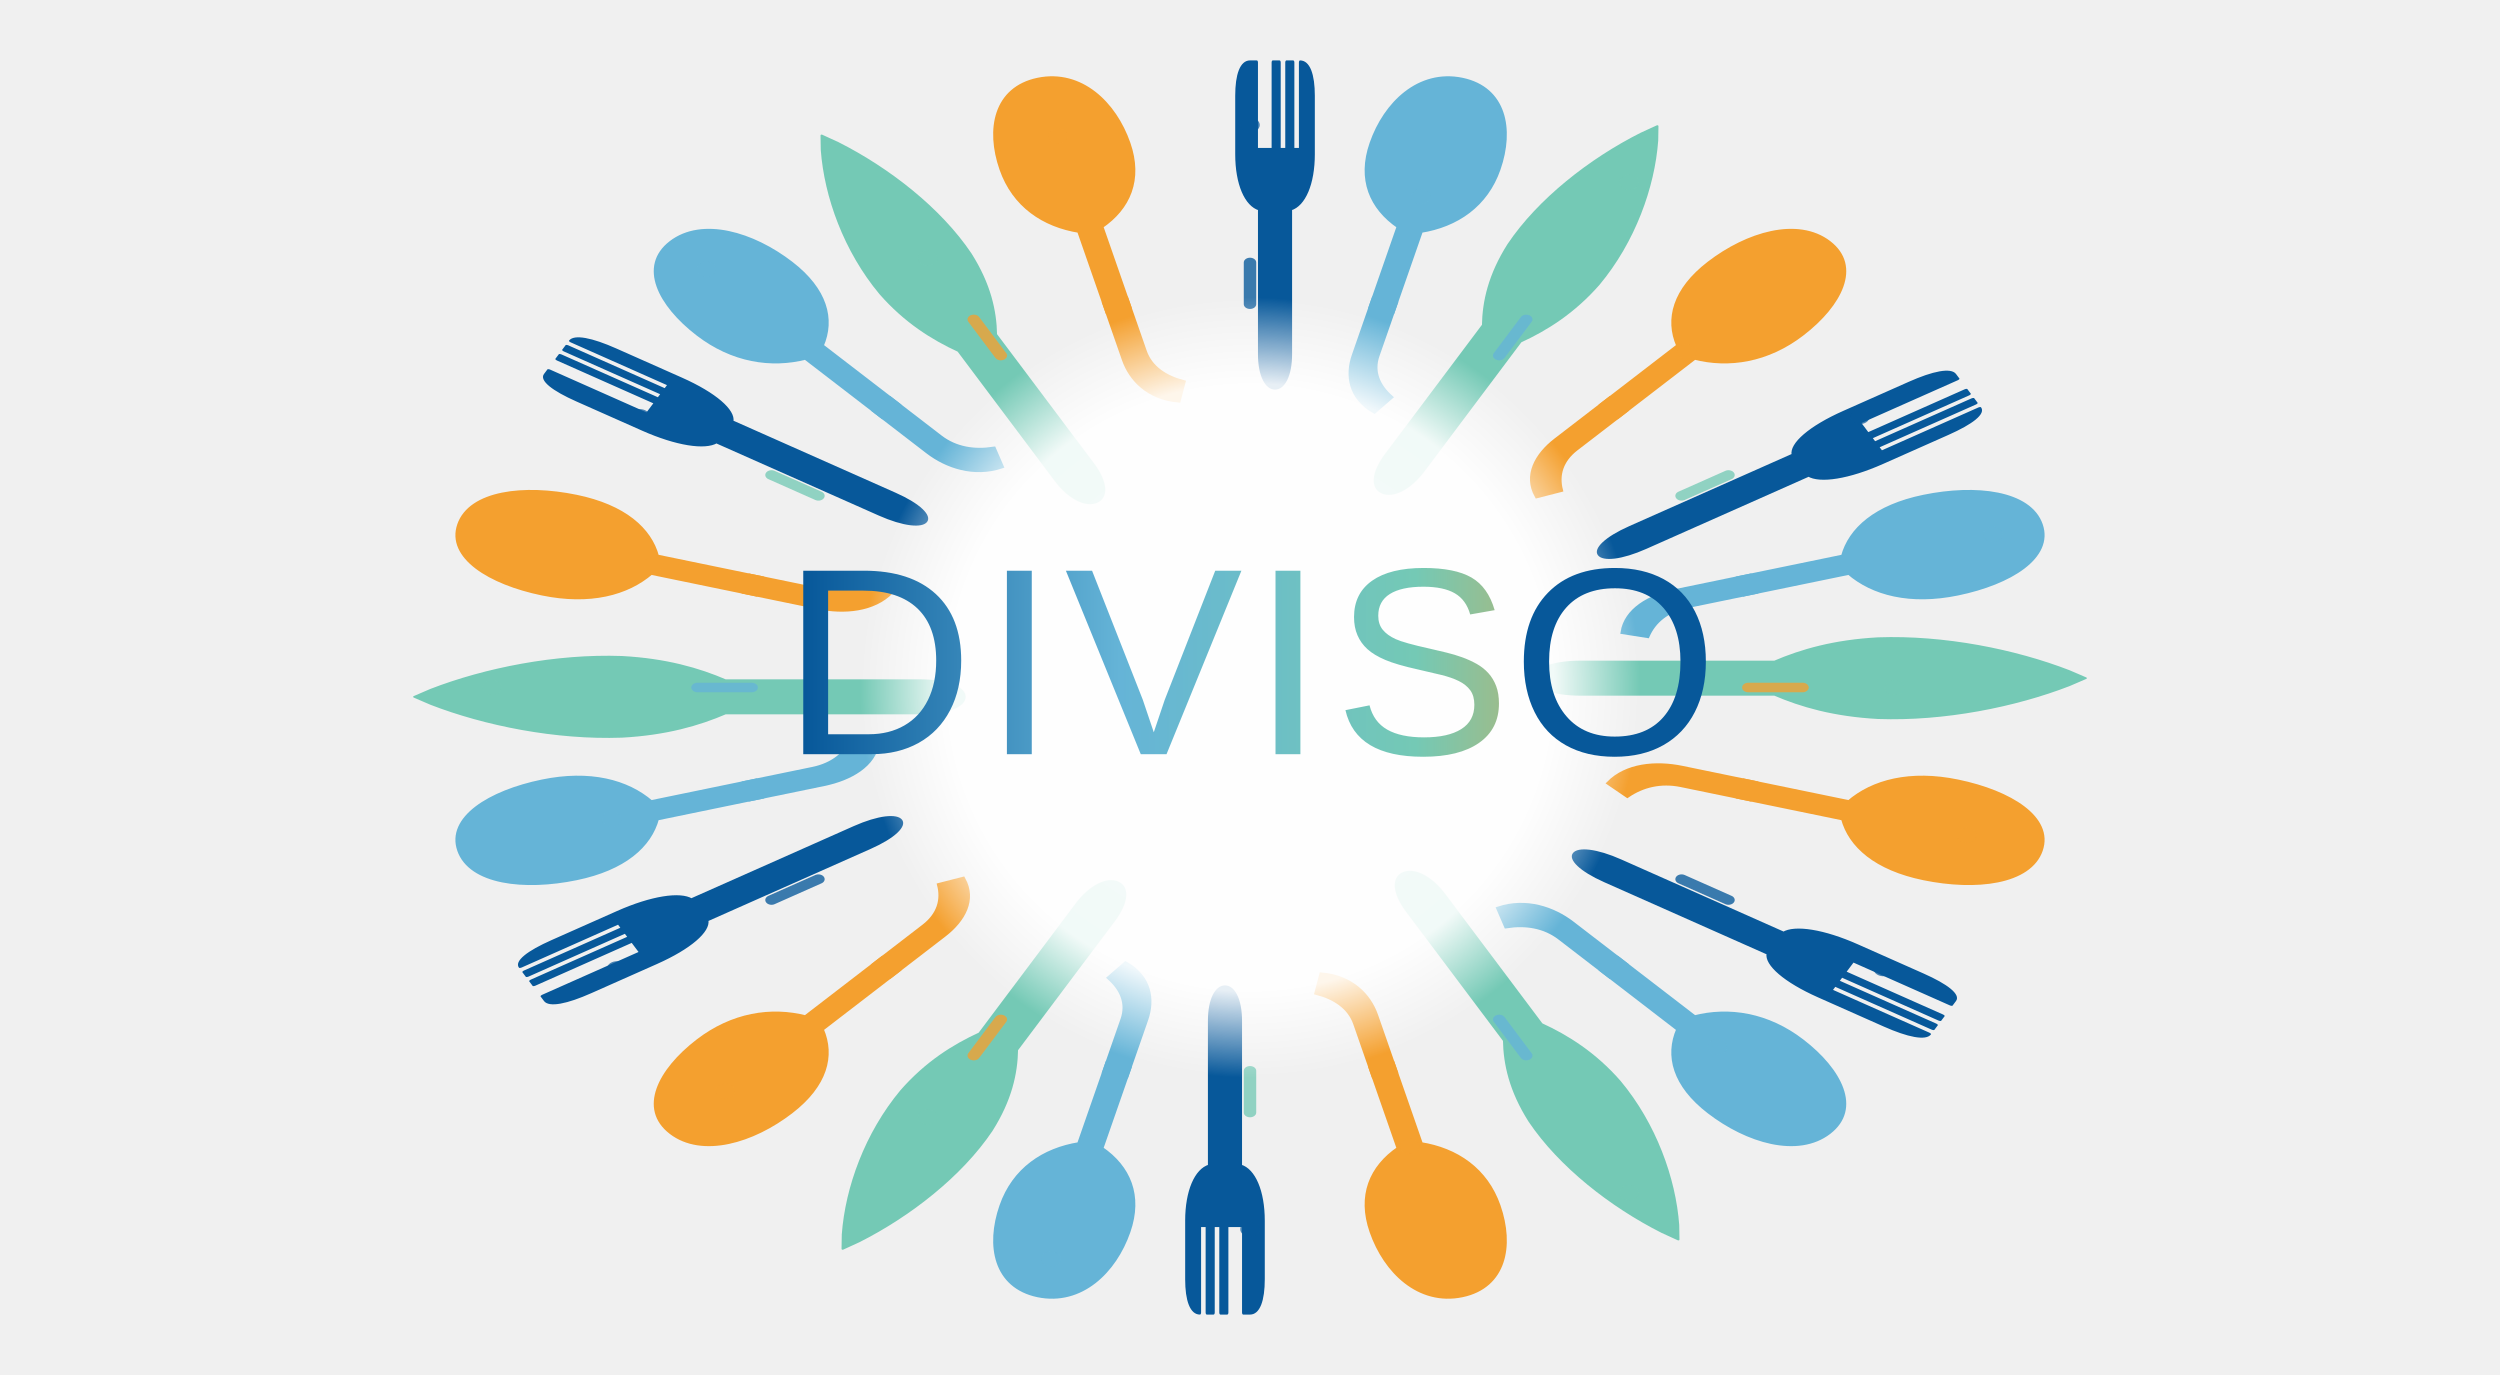
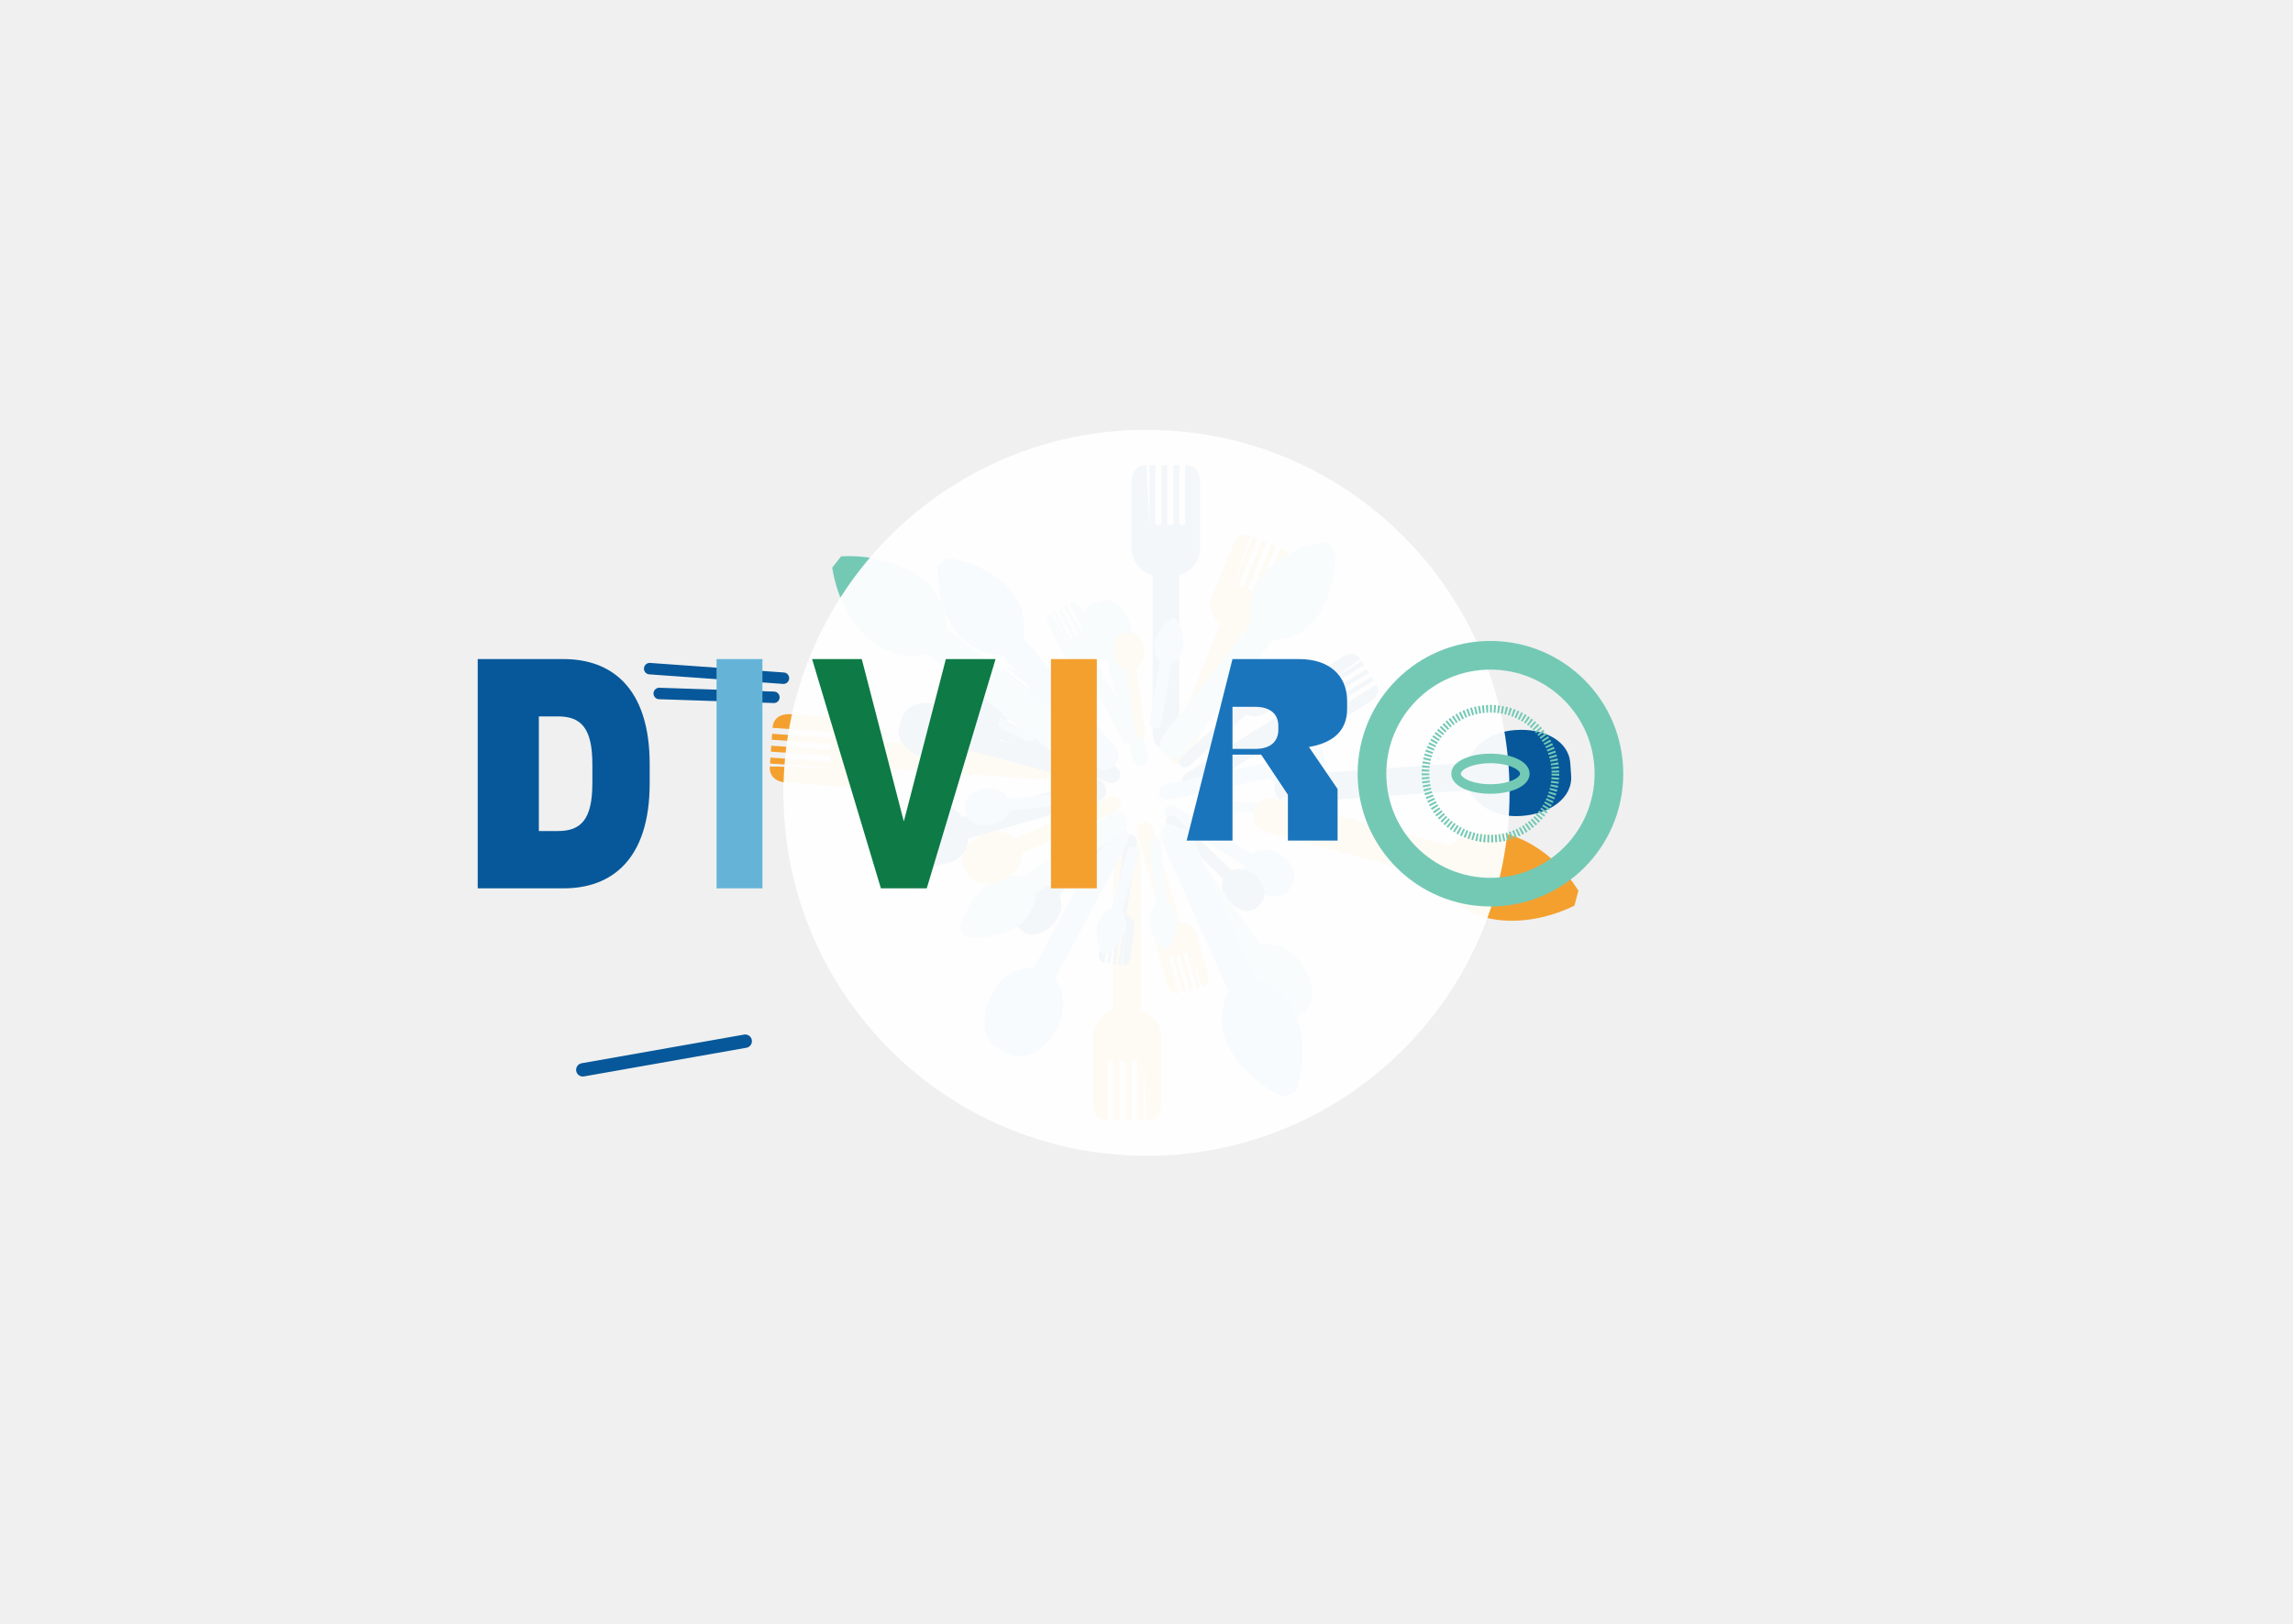
- <svg xmlns="http://www.w3.org/2000/svg" width="600" height="330" viewBox="0 0 600 330" shape-rendering="geometricPrecision" role="img" aria-labelledby="title desc">
+ <svg xmlns="http://www.w3.org/2000/svg" width="1200" height="850" viewBox="0 0 1200 850" shape-rendering="geometricPrecision">
  <defs>
-     <g id="fork" fill="currentColor" stroke="currentColor" stroke-linecap="round" stroke-linejoin="round">
-       <path d="M0 -150c-4 0-6 3-6 8v14c0 7 4 12 10 13v35c0 5 3 8 7 8s7-3 7-8v-35c6-1 10-6 10-13v-14c0-5-2-8-6-8v21h-3v-21h-3v21h-3v-21h-3v21H3v-21Z" transform="scale(.42 1)" />
+     <g id="f" fill="currentColor">
+       <path d="M0 -110 c-3 0-5 2-5 6 v22 c0 4 3 8 7 9 v53 c0 3 1.5 5 4.5 5 s4.5-2 4.5-5 v-53 c4-1 7-5 7-9 v-22 c0-4-2-6-5-6 v20 h-2 v-20 h-2 v20 h-2 v-20 h-2 v20 h-2 v-20 h-2 v20 z" transform="scale(1.2)" />
    </g>
-     <g id="spoon" fill="currentColor" stroke="currentColor" stroke-linecap="round">
-       <path d="M0 -151c-8 0-12 9-12 19 0 9 4 15 10 18v20h4v-20c6-3 10-9 10-18 0-10-4-19-12-19Z" />
-       <path d="M-2 -96h4v13c0 4 2 7 5 9l-2 4c-5-2-7-7-7-12Z" />
+     <g id="s" fill="currentColor">
+       <path d="M0 -112 c-7.5 0-12 8-12 17 c0 9 4.5 14 9.5 16.5 v58 c0 3 2 5 4.5 5 s4.5-2 4.5-5 v-58 c5-2.5 9.5-7.5 9.5-16.5 c0-9-4.5-17-12-17 z" transform="scale(1.15)" />
    </g>
-     <g id="knife" fill="currentColor" stroke="currentColor" stroke-linejoin="round">
-       <path d="M-1 -151c9 10 15 23 14 35-1 8-5 14-10 19v36c0 5-3 8-7 8s-7-3-7-8v-36c-5-5-9-11-10-19-1-12 5-25 14-35l3-3Z" transform="scale(.56 1)" />
+     <g id="k" fill="currentColor">
+       <path d="M-0.5 -112 c6.5 7.5 10.5 17 10 26 c-0.5 6-3.5 10.5-7.5 14 v52 c0 3-2 5-5 5 s-5-2-5-5 v-52 c-4-3.5-6.5-8-7.5-14 c-0.5-9 3.5-18.5 10.5-26 z" transform="scale(1.2)" />
    </g>
-     <linearGradient id="wordColor" x1="0" y1="0" x2="1" y2="0">
-       <stop stop-color="#07589a" />
-       <stop offset=".35" stop-color="#65b4d7" />
-       <stop offset=".68" stop-color="#74c9b5" />
-       <stop offset="1" stop-color="#f4a02f" />
-     </linearGradient>
-     <radialGradient id="centerGlow">
-       <stop stop-color="#fff" stop-opacity=".96" />
-       <stop offset=".78" stop-color="#fff" stop-opacity=".9" />
-       <stop offset="1" stop-color="#fff" stop-opacity="0" />
-     </radialGradient>
  </defs>
-   <g transform="translate(300 165) scale(1.3 1) translate(-300 -165)">
-     <g>
-       <g transform="translate(300 165) rotate(0)" color="#07589a">
-         <use href="#fork" />
-         <circle cx="0" cy="-135" r="1.8" fill="#07589a" opacity=".72" />
-       </g>
-       <g transform="translate(300 165) rotate(15)" color="#65b4d7">
-         <use href="#spoon" />
-         <circle cx="0" cy="-122" r="1.8" fill="#65b4d7" opacity=".72" />
-       </g>
-       <g transform="translate(300 165) rotate(30)" color="#74c9b5">
-         <use href="#knife" />
-         <circle cx="0" cy="-140" r="1.8" fill="#74c9b5" opacity=".72" />
-       </g>
-       <g transform="translate(300 165) rotate(45)" color="#f4a02f">
-         <use href="#spoon" />
-         <circle cx="0" cy="-114" r="1.8" fill="#f4a02f" opacity=".72" />
-       </g>
-       <g transform="translate(300 165) rotate(60)" color="#07589a">
-         <use href="#fork" />
-         <circle cx="0" cy="-130" r="1.8" fill="#07589a" opacity=".72" />
-       </g>
-       <g transform="translate(300 165) rotate(75)" color="#65b4d7">
-         <use href="#spoon" />
-         <circle cx="0" cy="-142" r="1.8" fill="#65b4d7" opacity=".72" />
-       </g>
-       <g transform="translate(300 165) rotate(90)" color="#74c9b5">
-         <use href="#knife" />
-         <circle cx="0" cy="-119" r="1.8" fill="#74c9b5" opacity=".72" />
-       </g>
-       <g transform="translate(300 165) rotate(105)" color="#f4a02f">
-         <use href="#spoon" />
-         <circle cx="0" cy="-137" r="1.8" fill="#f4a02f" opacity=".72" />
-       </g>
-       <g transform="translate(300 165) rotate(120)" color="#07589a">
-         <use href="#fork" />
-         <circle cx="0" cy="-135" r="1.8" fill="#07589a" opacity=".72" />
-       </g>
-       <g transform="translate(300 165) rotate(135)" color="#65b4d7">
-         <use href="#spoon" />
-         <circle cx="0" cy="-122" r="1.8" fill="#65b4d7" opacity=".72" />
-       </g>
-       <g transform="translate(300 165) rotate(150)" color="#74c9b5">
-         <use href="#knife" />
-         <circle cx="0" cy="-140" r="1.8" fill="#74c9b5" opacity=".72" />
-       </g>
-       <g transform="translate(300 165) rotate(165)" color="#f4a02f">
-         <use href="#spoon" />
-         <circle cx="0" cy="-114" r="1.8" fill="#f4a02f" opacity=".72" />
-       </g>
-       <g transform="translate(300 165) rotate(180)" color="#07589a">
-         <use href="#fork" />
-         <circle cx="0" cy="-130" r="1.8" fill="#07589a" opacity=".72" />
-       </g>
-       <g transform="translate(300 165) rotate(195)" color="#65b4d7">
-         <use href="#spoon" />
-         <circle cx="0" cy="-142" r="1.8" fill="#65b4d7" opacity=".72" />
-       </g>
-       <g transform="translate(300 165) rotate(210)" color="#74c9b5">
-         <use href="#knife" />
-         <circle cx="0" cy="-119" r="1.8" fill="#74c9b5" opacity=".72" />
-       </g>
-       <g transform="translate(300 165) rotate(225)" color="#f4a02f">
-         <use href="#spoon" />
-         <circle cx="0" cy="-137" r="1.8" fill="#f4a02f" opacity=".72" />
-       </g>
-       <g transform="translate(300 165) rotate(240)" color="#07589a">
-         <use href="#fork" />
-         <circle cx="0" cy="-135" r="1.8" fill="#07589a" opacity=".72" />
-       </g>
-       <g transform="translate(300 165) rotate(255)" color="#65b4d7">
-         <use href="#spoon" />
-         <circle cx="0" cy="-122" r="1.8" fill="#65b4d7" opacity=".72" />
-       </g>
-       <g transform="translate(300 165) rotate(270)" color="#74c9b5">
-         <use href="#knife" />
-         <circle cx="0" cy="-140" r="1.8" fill="#74c9b5" opacity=".72" />
-       </g>
-       <g transform="translate(300 165) rotate(285)" color="#f4a02f">
-         <use href="#spoon" />
-         <circle cx="0" cy="-114" r="1.8" fill="#f4a02f" opacity=".72" />
-       </g>
-       <g transform="translate(300 165) rotate(300)" color="#07589a">
-         <use href="#fork" />
-         <circle cx="0" cy="-130" r="1.8" fill="#07589a" opacity=".72" />
-       </g>
-       <g transform="translate(300 165) rotate(315)" color="#65b4d7">
-         <use href="#spoon" />
-         <circle cx="0" cy="-142" r="1.8" fill="#65b4d7" opacity=".72" />
-       </g>
-       <g transform="translate(300 165) rotate(330)" color="#74c9b5">
-         <use href="#knife" />
-         <circle cx="0" cy="-119" r="1.8" fill="#74c9b5" opacity=".72" />
-       </g>
-       <g transform="translate(300 165) rotate(345)" color="#f4a02f">
-         <use href="#spoon" />
-         <circle cx="0" cy="-137" r="1.8" fill="#f4a02f" opacity=".72" />
-       </g>
-       <path d="M0 -92v-10" transform="translate(300 165) rotate(0)" stroke="#07589a" stroke-width="2.3" stroke-linecap="round" opacity=".78" />
-       <path d="M0 -92v-10" transform="translate(300 165) rotate(30)" stroke="#65b4d7" stroke-width="2.3" stroke-linecap="round" opacity=".78" />
-       <path d="M0 -92v-10" transform="translate(300 165) rotate(60)" stroke="#74c9b5" stroke-width="2.3" stroke-linecap="round" opacity=".78" />
-       <path d="M0 -92v-10" transform="translate(300 165) rotate(90)" stroke="#f4a02f" stroke-width="2.3" stroke-linecap="round" opacity=".78" />
-       <path d="M0 -92v-10" transform="translate(300 165) rotate(120)" stroke="#07589a" stroke-width="2.3" stroke-linecap="round" opacity=".78" />
-       <path d="M0 -92v-10" transform="translate(300 165) rotate(150)" stroke="#65b4d7" stroke-width="2.3" stroke-linecap="round" opacity=".78" />
-       <path d="M0 -92v-10" transform="translate(300 165) rotate(180)" stroke="#74c9b5" stroke-width="2.3" stroke-linecap="round" opacity=".78" />
-       <path d="M0 -92v-10" transform="translate(300 165) rotate(210)" stroke="#f4a02f" stroke-width="2.3" stroke-linecap="round" opacity=".78" />
-       <path d="M0 -92v-10" transform="translate(300 165) rotate(240)" stroke="#07589a" stroke-width="2.3" stroke-linecap="round" opacity=".78" />
-       <path d="M0 -92v-10" transform="translate(300 165) rotate(270)" stroke="#65b4d7" stroke-width="2.3" stroke-linecap="round" opacity=".78" />
-       <path d="M0 -92v-10" transform="translate(300 165) rotate(300)" stroke="#74c9b5" stroke-width="2.3" stroke-linecap="round" opacity=".78" />
-       <path d="M0 -92v-10" transform="translate(300 165) rotate(330)" stroke="#f4a02f" stroke-width="2.3" stroke-linecap="round" opacity=".78" />
+   <rect width="100%" height="100%" fill="none" />
+   <g transform="translate(600, 415)">
+     <g transform="rotate(-68)" color="#07589a">
+       <use href="#s" transform="scale(0.9)" />
    </g>
+     <g transform="rotate(-52)" color="#65b4d7">
+       <use href="#f" transform="scale(0.6) translate(0, -30)" />
+     </g>
+     <g transform="rotate(-40)" color="#65b4d7">
+       <use href="#k" transform="scale(1.2)" />
+     </g>
+     <g transform="rotate(-28)" color="#74c9b5">
+       <use href="#f" transform="scale(0.7) translate(0, -20)" />
+     </g>
+     <g transform="rotate(-15)" color="#74c9b5">
+       <use href="#s" transform="scale(0.8)" />
+     </g>
+     <g transform="rotate(-8)" color="#f4a02f">
+       <use href="#s" transform="scale(0.5) translate(0, -40)" />
+     </g>
+     <g transform="rotate(0)" color="#07589a">
+       <use href="#f" transform="scale(1.3)" />
+     </g>
+     <g transform="rotate(10)" color="#65b4d7">
+       <use href="#k" transform="scale(0.5) translate(0, -50)" />
+     </g>
+     <g transform="rotate(22)" color="#f4a02f">
+       <use href="#f" transform="scale(1.1)" />
+     </g>
+     <g transform="rotate(38)" color="#74c9b5">
+       <use href="#k" transform="scale(1.2)" />
+     </g>
+     <g transform="rotate(48)" color="#07589a">
+       <use href="#s" transform="scale(0.6) translate(0, -20)" />
+     </g>
+     <g transform="rotate(58)" color="#07589a">
+       <use href="#f" transform="scale(1.0)" />
+     </g>
+     <g transform="rotate(78)" color="#65b4d7">
+       <use href="#s" transform="scale(0.8) translate(0, 10)" />
+     </g>
+     <g transform="rotate(86)" color="#07589a">
+       <use href="#s" transform="scale(1.4) translate(0, -30)" />
+     </g>
+     <g transform="rotate(94)" color="#74c9b5">
+       <use href="#f" transform="scale(0.5) translate(0, -50)" />
+     </g>
+     <g transform="rotate(105)" color="#f4a02f">
+       <use href="#k" transform="scale(1.5) translate(0, -20)" />
+     </g>
+     <g transform="rotate(122)" color="#65b4d7">
+       <use href="#s" transform="scale(0.7)" />
+     </g>
+     <g transform="rotate(134)" color="#07589a">
+       <use href="#s" transform="scale(0.6) translate(0, -10)" />
+     </g>
+     <g transform="rotate(145)" color="#74c9b5">
+       <use href="#s" transform="scale(1.1)" />
+     </g>
+     <g transform="rotate(156)" color="#65b4d7">
+       <use href="#k" transform="scale(1.3)" />
+     </g>
+     <g transform="rotate(164)" color="#f4a02f">
+       <use href="#f" transform="scale(0.8)" />
+     </g>
+     <g transform="rotate(174)" color="#74c9b5">
+       <use href="#k" transform="scale(0.5) translate(0, -30)" />
+     </g>
+     <g transform="rotate(180)" color="#f4a02f">
+       <use href="#f" transform="scale(1.3)" />
+     </g>
+     <g transform="rotate(188)" color="#07589a">
+       <use href="#f" transform="scale(0.6) translate(0, -20)" />
+     </g>
+     <g transform="rotate(196)" color="#65b4d7">
+       <use href="#k" transform="scale(0.5) translate(0, -40)" />
+     </g>
+     <g transform="rotate(208)" color="#65b4d7">
+       <use href="#s" transform="scale(1.2)" />
+     </g>
+     <g transform="rotate(222)" color="#07589a">
+       <use href="#s" transform="scale(0.7) translate(0, -10)" />
+     </g>
+     <g transform="rotate(234)" color="#74c9b5">
+       <use href="#k" transform="scale(0.9)" />
+     </g>
+     <g transform="rotate(246)" color="#f4a02f">
+       <use href="#s" transform="scale(0.8)" />
+     </g>
+     <g transform="rotate(254)" color="#07589a">
+       <use href="#f" transform="scale(1.1)" />
+     </g>
+     <g transform="rotate(264)" color="#65b4d7">
+       <use href="#s" transform="scale(0.6) translate(0, -30)" />
+     </g>
+     <g transform="rotate(274)" color="#f4a02f">
+       <use href="#f" transform="scale(1.3) translate(0, -20)" />
+     </g>
+     <g transform="rotate(285)" color="#07589a">
+       <use href="#s" transform="scale(0.9) translate(0, -20)" />
+     </g>
+     <g transform="rotate(296)" color="#65b4d7">
+       <use href="#f" transform="scale(0.5) translate(0, -40)" />
+     </g>
+     <g transform="rotate(308)" color="#74c9b5">
+       <use href="#k" transform="scale(1.4) translate(0, -10)" />
+     </g>
+     <path d="M -190,-60 L -260,-65 M -195,-50 L -255,-52" stroke="#07589a" stroke-width="6" stroke-linecap="round" />
+     <path d="M -210,130 L -295,145" stroke="#07589a" stroke-width="7" stroke-linecap="round" />
  </g>
-   <circle cx="300" cy="165" r="94" fill="url(#centerGlow)" />
-   <text x="300" y="181" text-anchor="middle" fill="url(#wordColor)" font-family="Arial,Helvetica,sans-serif" font-size="64" font-weight="300" letter-spacing="2">DIVIS<tspan fill="#07589a" font-weight="400">O</tspan>
-   </text>
+   <circle cx="600" cy="415" r="190" fill="#fff" opacity="0.95" />
+   <g>
+     <path d="M250,345 h45 c25,0 45,15 45,55 v10 c0,40 -20,55 -45,55 h-45 Z M282,375 v60 h10 c12,0 18,-6 18,-25 v-10 c0,-19 -6,-25 -18,-25 Z" fill="#07589a" />
+     <path d="M375,345 h24 v120 h-24 Z" fill="#65b4d7" />
+     <path d="M425,345 h26 l22,85 l22,-85 h26 l-36,120 h-24 Z" fill="#0e7a46" />
+     <path d="M550,345 h24 v120 h-24 Z" fill="#f4a02f" />
+     <path d="M645,345 h35 c15,0 25,8 25,22 v4 c0,12 -8,18 -20,20 l15,22 v27 h-26 v-24 l-14,-21 h-15 v45 h-24 Z M645,370 v22 h12 c8,0 12,-4 12,-10 v-2 c0,-6 -4,-10 -12,-10 Z" fill="#1b75bc" />
+   </g>
+   <g transform="translate(780, 405)">
+     <circle cx="0" cy="0" r="62" fill="none" stroke="#74c9b5" stroke-width="15" />
+     <circle cx="0" cy="0" r="34" fill="none" stroke="#74c9b5" stroke-width="4" stroke-dasharray="1 1" />
+     <ellipse cx="0" cy="0" rx="18" ry="8" fill="none" stroke="#74c9b5" stroke-width="5" />
+   </g>
</svg>
